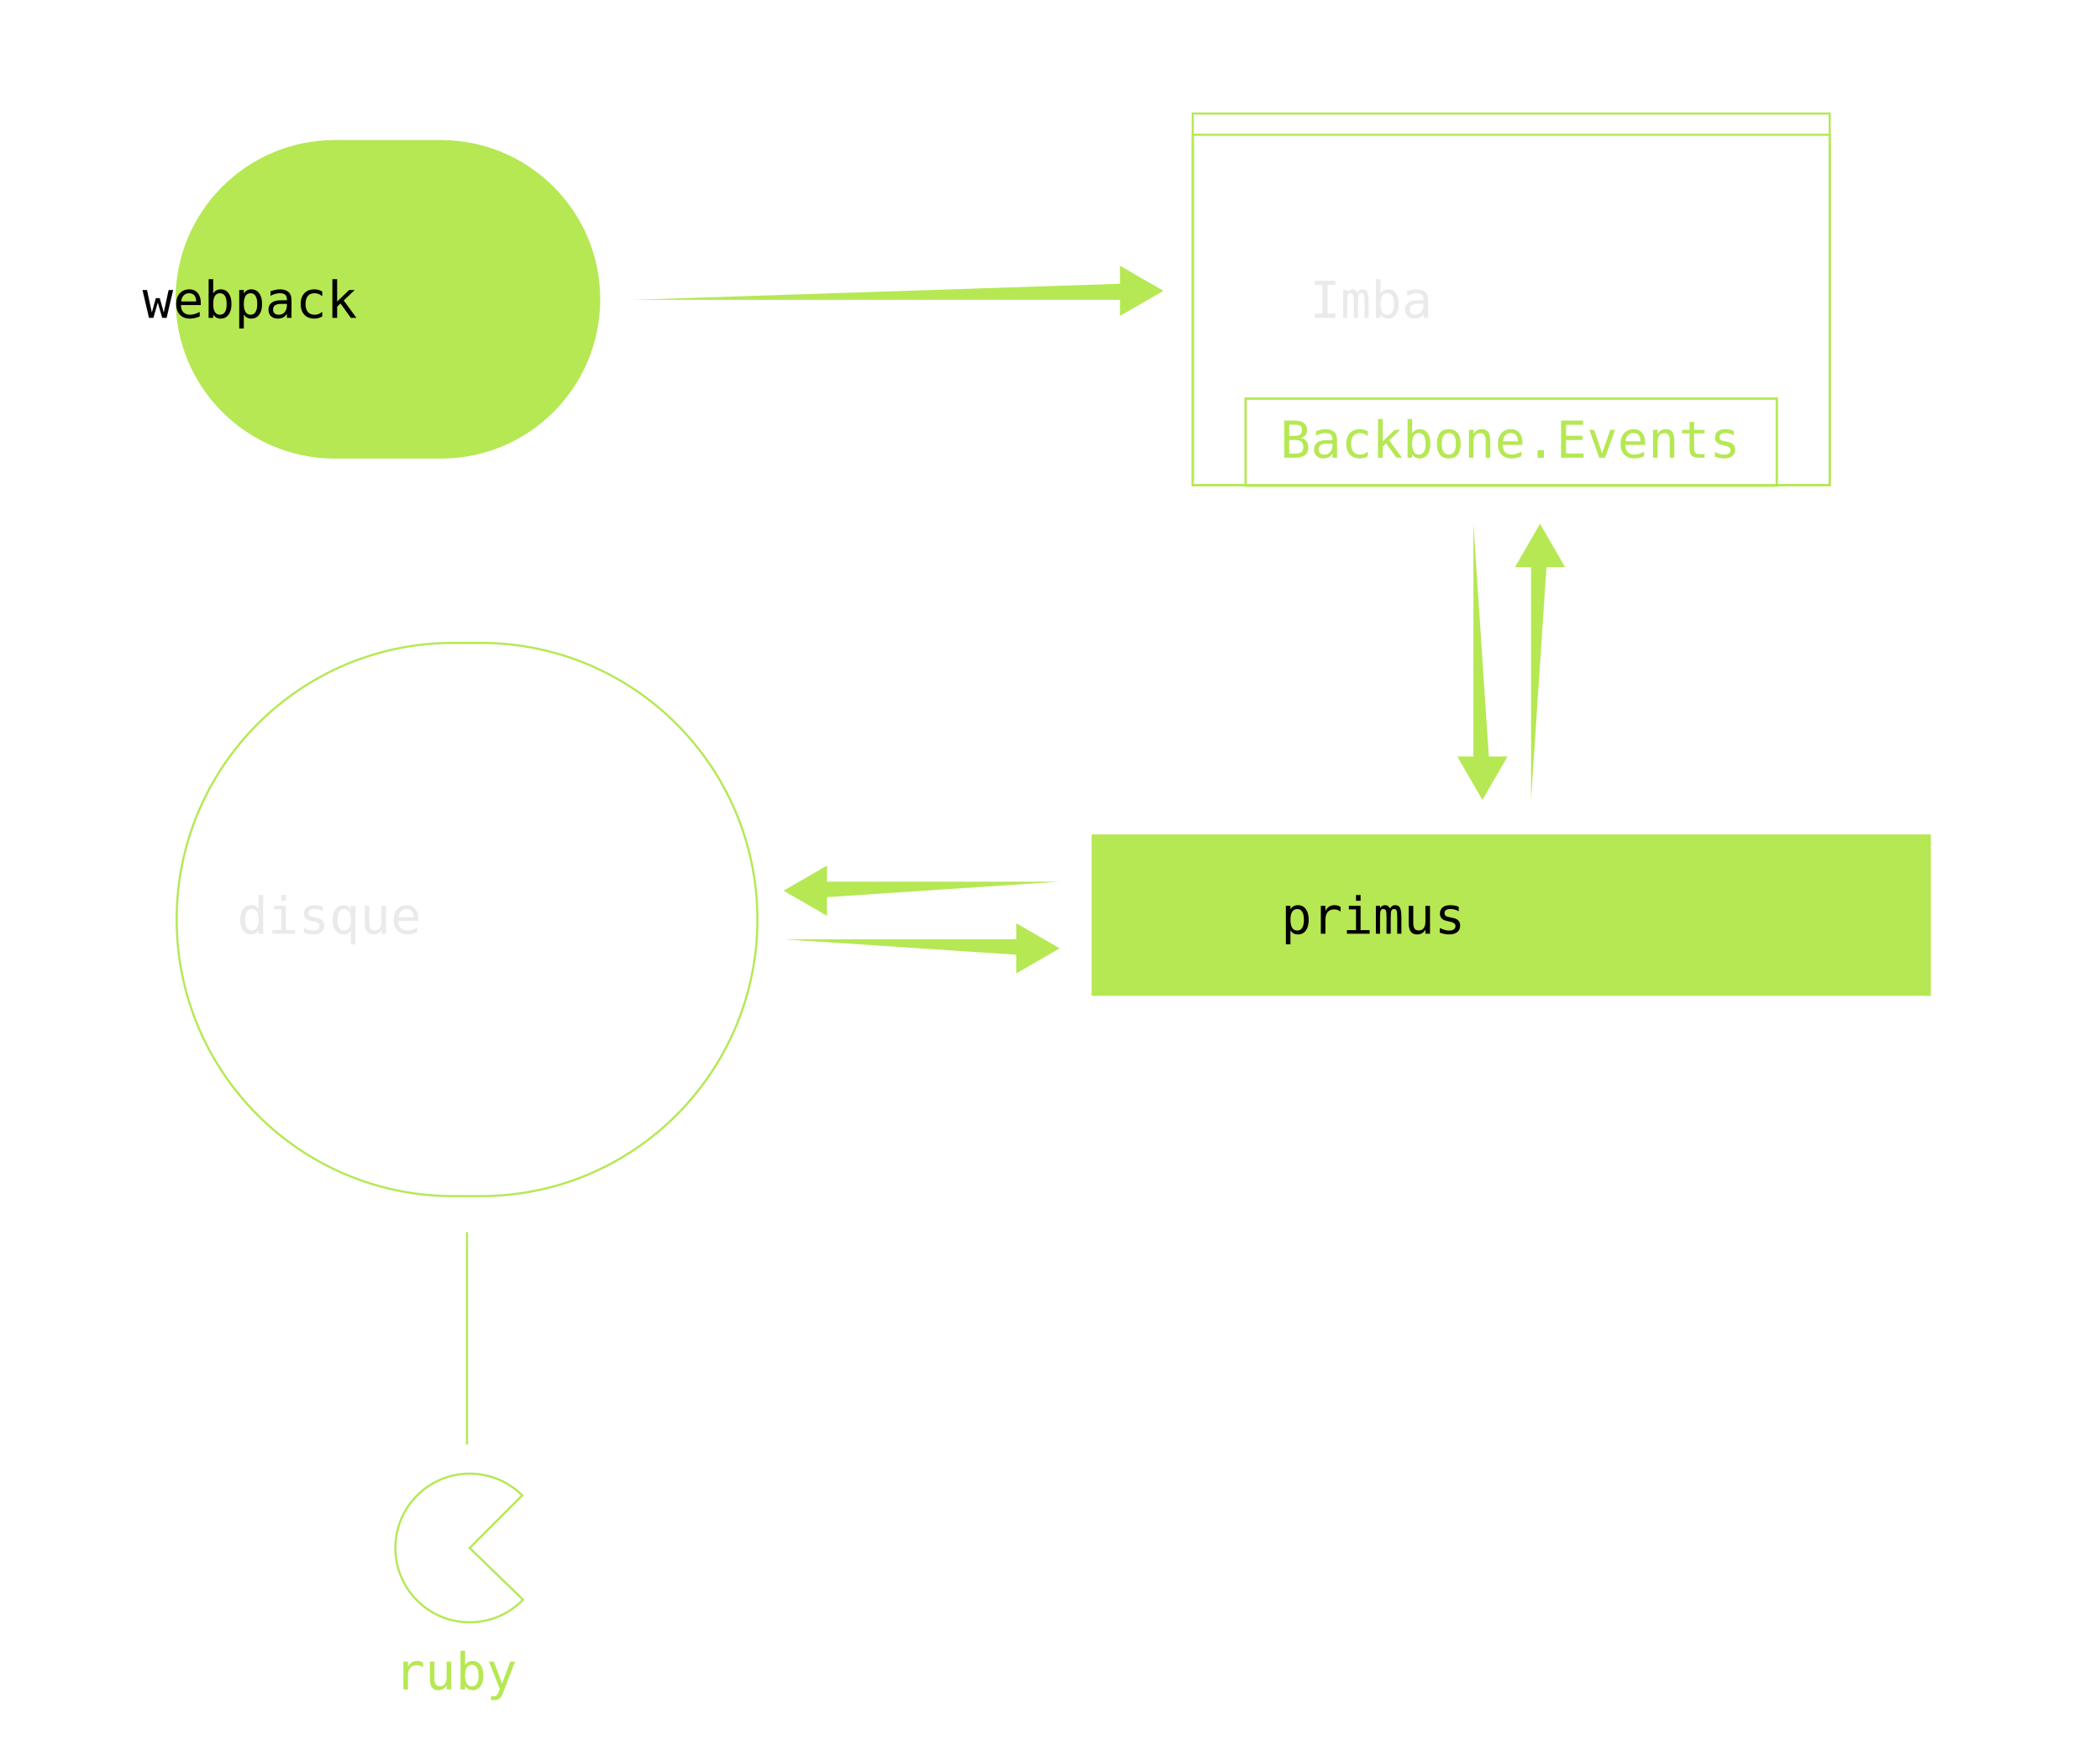
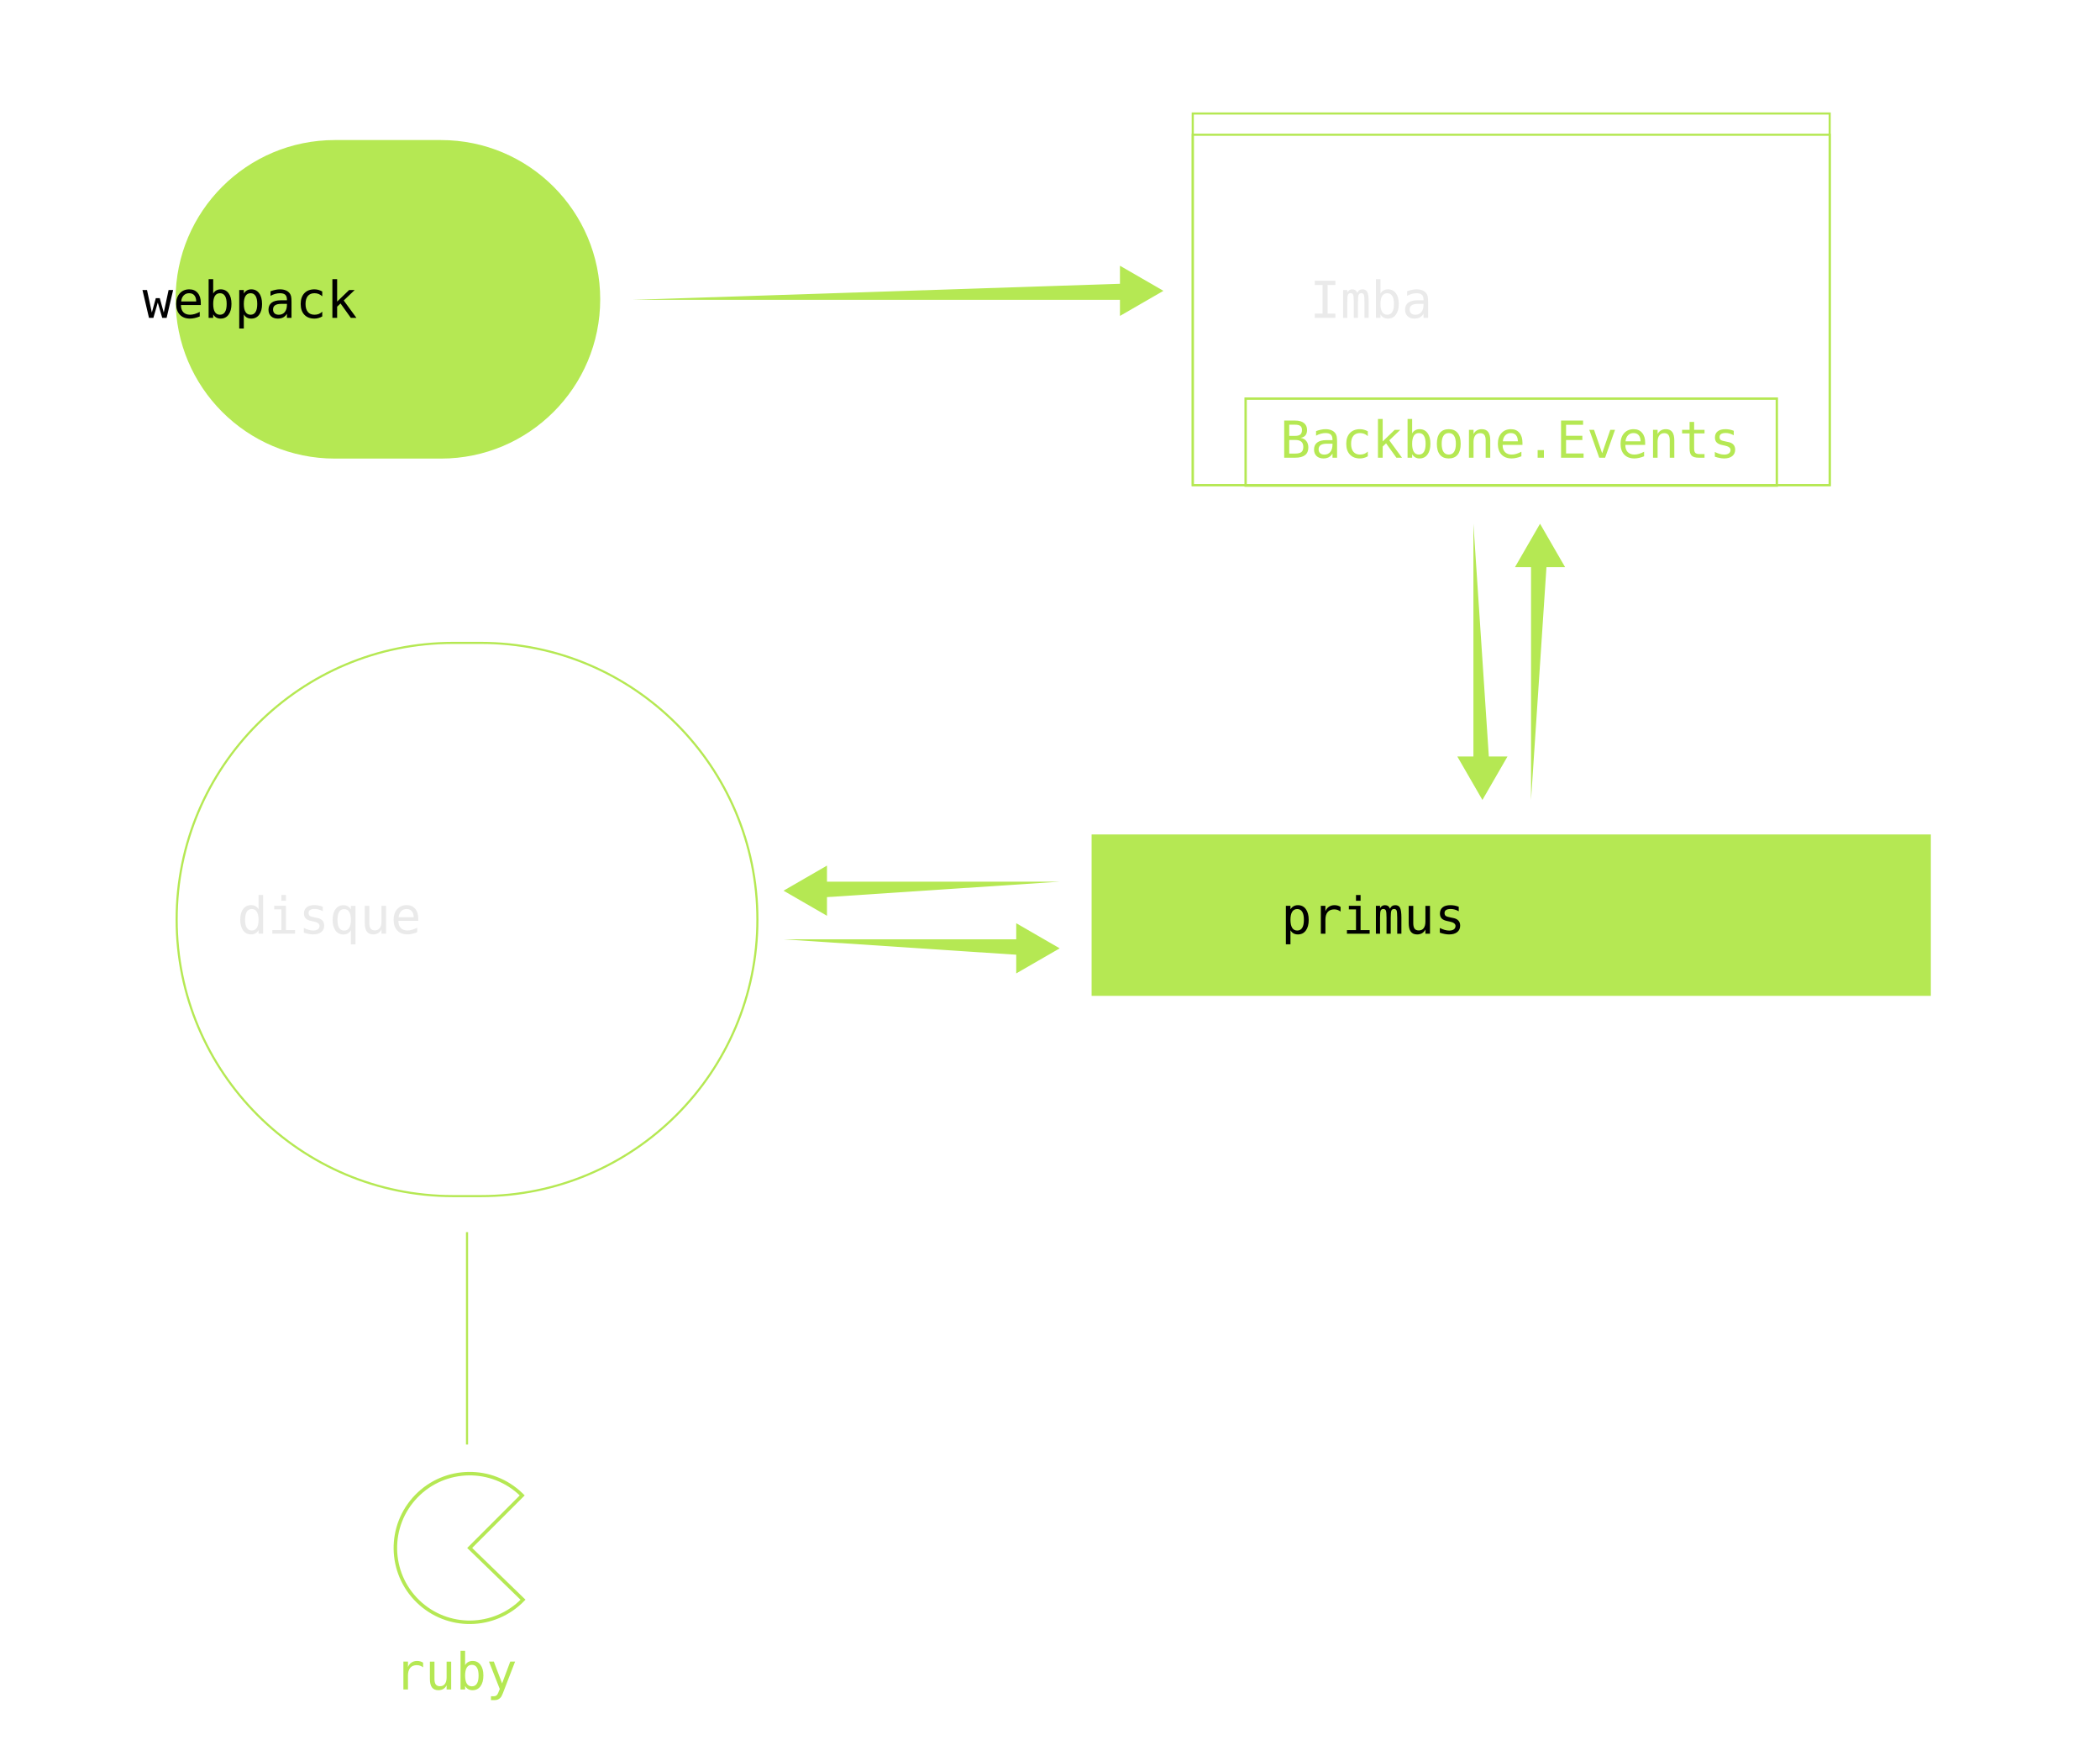
<svg xmlns="http://www.w3.org/2000/svg" width="600" height="497" id="svg2" version="1.1">
  <defs id="defs4">
    <marker orient="auto" refY="0" refX="0" id="Arrow1Lend" style="overflow:visible">
      <path id="path3789" d="M 0,0 5,-5 -12.5,0 5,5 0,0 z" style="fill-rule:evenodd;stroke:#000000;stroke-width:1pt" transform="matrix(-0.8,0,0,-0.8,-10,0)" />
    </marker>
    <marker orient="auto" refY="0" refX="0" id="Arrow1Lend-8" style="overflow:visible">
      <path id="path3789-6" d="M 0,0 5,-5 -12.5,0 5,5 0,0 z" style="fill-rule:evenodd;stroke:#000000;stroke-width:1pt" transform="matrix(-0.8,0,0,-0.8,-10,0)" />
    </marker>
    <marker orient="auto" refY="0" refX="0" id="Arrow1Lend-7" style="overflow:visible">
      <path id="path3789-9" d="M 0,0 5,-5 -12.5,0 5,5 0,0 z" style="fill-rule:evenodd;stroke:#000000;stroke-width:1pt" transform="matrix(-0.8,0,0,-0.8,-10,0)" />
    </marker>
    <marker orient="auto" refY="0" refX="0" id="Arrow1Lend-2" style="overflow:visible">
      <path id="path3789-2" d="M 0,0 5,-5 -12.5,0 5,5 0,0 z" style="fill-rule:evenodd;stroke:#000000;stroke-width:1pt" transform="matrix(-0.8,0,0,-0.8,-10,0)" />
    </marker>
    <marker orient="auto" refY="0" refX="0" id="Arrow1Lend-5" style="overflow:visible">
      <path id="path3789-20" d="M 0,0 5,-5 -12.5,0 5,5 0,0 z" style="fill-rule:evenodd;stroke:#000000;stroke-width:1pt" transform="matrix(-0.8,0,0,-0.8,-10,0)" />
    </marker>
    <marker orient="auto" refY="0" refX="0" id="marker4716" style="overflow:visible">
      <path id="path4718" d="M 0,0 5,-5 -12.5,0 5,5 0,0 z" style="fill-rule:evenodd;stroke:#000000;stroke-width:1pt" transform="matrix(-0.8,0,0,-0.8,-10,0)" />
    </marker>
  </defs>
  <g id="layer1" transform="translate(-9.346069,-485.1563)">
    <g id="g5396">
      <g id="g6647" transform="matrix(0.6066033,0,0,0.6066033,3.676712,386.3785)">
        <g id="g4498-2" transform="matrix(1.313242,0,0,1,-65.67644,240)">
          <rect ry="0" y="316.291" x="449.143" height="75" width="300" id="rect4478-59" style="fill:#b5e853;fill-opacity:1;stroke:#b5e853;stroke-opacity:1" />
        </g>
        <rect style="fill:#b5e853;fill-opacity:1;stroke:none" id="rect2985" width="200" height="150" x="92.047" y="228.791" ry="75" />
        <text xml:space="preserve" style="font-size:144px;font-style:normal;font-variant:normal;font-weight:normal;font-stretch:normal;line-height:125%;letter-spacing:0px;word-spacing:0px;fill:#000000;fill-opacity:1;stroke:none;font-family:Garuda;-inkscape-font-specification:Garuda" x="116.429" y="635.219" id="text4414">
          <tspan id="tspan4416" x="116.429" y="635.219" />
        </text>
        <text xml:space="preserve" style="font-size:24px;font-style:normal;font-variant:normal;font-weight:normal;font-stretch:normal;line-height:125%;letter-spacing:0px;word-spacing:0px;fill:#000000;fill-opacity:1;stroke:none;font-family:Monospace;-inkscape-font-specification:Monospace" x="192.041" y="312.527" id="text3755-1">
          <tspan x="192.041" y="312.527" style="text-align:center;text-anchor:middle;fill:#000000;fill-opacity:1" id="tspan3759-3">webpack</tspan>
        </text>
        <g transform="matrix(0,-1,1,0,198.4575,531.2193)" id="g4444-0">
          <path id="path3780-2" d="m 227.19,108.791 0,238.571 7.857,0" style="fill:#b5e853;fill-opacity:1;stroke:none;stroke-width:1px;marker-end:none" />
          <path transform="translate(-140,60)" d="m 371.429,298.866 -5.909,-10.235 -5.909,-10.235 11.818,-1e-5 11.818,0 -5.909,10.235 z" id="path4412-2" style="fill:#b5e853;fill-opacity:1;stroke:none" />
        </g>
        <g id="g4498" transform="translate(122,0)">
          <rect ry="0" y="216.291" x="449.143" height="175" width="300" id="rect4478" style="fill:none;stroke:#b5e853;stroke-opacity:1" />
          <rect ry="0" y="226.291" x="449.143" height="165" width="300" id="rect4478-5" style="fill:none;stroke:#b5e853;stroke-opacity:1" />
          <rect ry="0" y="350.552" x="474.043" height="40.979" width="250.2" id="rect4478-5-5" style="fill:none;stroke:#b5e853;stroke-width:1.111;stroke-miterlimit:4;stroke-opacity:1;stroke-dasharray:none" />
        </g>
        <text xml:space="preserve" style="font-size:24px;font-style:normal;font-variant:normal;font-weight:normal;font-stretch:normal;line-height:125%;letter-spacing:0px;word-spacing:0px;fill:#eaeaea;fill-opacity:1;stroke:none;font-family:Monospace;-inkscape-font-specification:Monospace" x="720.164" y="312.527" id="text3755-1-1">
          <tspan x="720.164" y="312.527" style="text-align:center;text-anchor:middle;fill:#eaeaea;fill-opacity:1" id="tspan3759-3-9">Imba</tspan>
        </text>
        <g id="g4654" transform="translate(13.99996,20)">
          <g transform="translate(462.1429,280.6768)" id="g4444-8">
            <path style="fill:#b5e853;fill-opacity:1;stroke:none;stroke-width:1px;marker-end:none" d="m 227.19,108.791 0,118.571 7.857,0" id="path3780-4" />
            <path style="fill:#b5e853;fill-opacity:1;stroke:none" id="path4412-4" d="m 371.429,298.866 -5.909,-10.235 -5.909,-10.235 11.818,-1e-5 11.818,0 -5.909,10.235 z" transform="translate(-140,-60)" />
          </g>
          <g transform="matrix(1,0,0,-1,489.2857,628.3333)" id="g4444-5">
            <path style="fill:#b5e853;fill-opacity:1;stroke:none;stroke-width:1px;marker-end:none" d="m 227.19,108.791 0,118.571 7.857,0" id="path3780-8" />
            <path style="fill:#b5e853;fill-opacity:1;stroke:none" id="path4412-7" d="m 371.429,298.866 -5.909,-10.235 -5.909,-10.235 11.818,-1e-5 11.818,0 -5.909,10.235 z" transform="translate(-140,-60)" />
          </g>
        </g>
        <text xml:space="preserve" style="font-size:24px;font-style:normal;font-variant:normal;font-weight:normal;font-stretch:normal;line-height:125%;letter-spacing:0px;word-spacing:0px;fill:#000000;fill-opacity:1;stroke:none;font-family:Monospace;-inkscape-font-specification:Monospace" x="721.137" y="602.527" id="text3755-1-9">
          <tspan x="721.137" y="602.527" style="text-align:center;text-anchor:middle;fill:#000000;fill-opacity:1" id="tspan3759-3-91">primus</tspan>
        </text>
        <g id="g4654-6" transform="matrix(0,1,-1,0,897.9336,-111.3013)">
          <g transform="translate(462.1429,280.6768)" id="g4444-8-9">
            <path style="fill:#b5e853;fill-opacity:1;stroke:none;stroke-width:1px;marker-end:none" d="m 227.19,108.791 0,118.571 7.857,0" id="path3780-4-5" />
            <path style="fill:#b5e853;fill-opacity:1;stroke:none" id="path4412-4-1" d="m 371.429,298.866 -5.909,-10.235 -5.909,-10.235 11.818,-1e-5 11.818,0 -5.909,10.235 z" transform="translate(-140,-60)" />
          </g>
          <g transform="matrix(1,0,0,-1,489.2857,628.3333)" id="g4444-5-1">
            <path style="fill:#b5e853;fill-opacity:1;stroke:none;stroke-width:1px;marker-end:none" d="m 227.19,108.791 0,118.571 7.857,0" id="path3780-8-3" />
            <path style="fill:#b5e853;fill-opacity:1;stroke:none" id="path4412-7-8" d="m 371.429,298.866 -5.909,-10.235 -5.909,-10.235 11.818,-1e-5 11.818,0 -5.909,10.235 z" transform="translate(-140,-60)" />
            <path style="fill:none;stroke:#b5e853;stroke-width:1px;stroke-linecap:butt;stroke-linejoin:miter;stroke-opacity:1" d="m 365.092,-40.282 100,0" id="path4851" />
          </g>
        </g>
        <rect style="fill:none;stroke:#b5e853;stroke-opacity:1" id="rect2985-7" width="273.543" height="260.514" x="92.547" y="465.584" ry="130.257" />
        <text xml:space="preserve" style="font-size:24px;font-style:normal;font-variant:normal;font-weight:normal;font-stretch:normal;line-height:125%;letter-spacing:0px;word-spacing:0px;fill:#eaeaea;fill-opacity:1;stroke:none;font-family:Monospace;-inkscape-font-specification:Monospace" x="229.436" y="602.504" id="text3755-1-1-8">
          <tspan x="229.436" y="602.504" style="text-align:center;text-anchor:middle;fill:#eaeaea;fill-opacity:1" id="tspan4795">disque</tspan>
        </text>
-         <path style="fill:none;stroke:#b5e853;stroke-width:2.867;stroke-miterlimit:4;stroke-opacity:1;stroke-dasharray:none" id="path5284" d="m -195.449,457.374 c 55.419,-0.84 101.026,43.406 101.866,98.825 0.84,55.419 -43.406,101.026 -98.825,101.866 -55.419,0.84 -101.026,-43.406 -101.866,-98.825 -0.008,-0.507 -0.011,-1.014 -0.011,-1.52 l 100.357,0 z" transform="matrix(-0.2466069,0.2466069,-0.2466069,-0.2466069,320.285,1077.152)" />
+         <path style="fill:none;stroke:#b5e853;stroke-width:4.727;stroke-miterlimit:4;stroke-opacity:1;stroke-dasharray:none" id="path5284" d="m -195.449,457.374 c 55.419,-0.84 101.026,43.406 101.866,98.825 0.84,55.419 -43.406,101.026 -98.825,101.866 -55.419,0.84 -101.026,-43.406 -101.866,-98.825 -0.008,-0.507 -0.011,-1.014 -0.011,-1.52 l 100.357,0 z" transform="matrix(-0.2466069,0.2466069,-0.2466069,-0.2466069,320.285,1077.152)" />
        <text xml:space="preserve" style="font-size:24px;font-style:normal;font-variant:normal;font-weight:normal;font-stretch:normal;text-align:start;line-height:125%;letter-spacing:0px;word-spacing:0px;text-anchor:start;fill:#b5e853;fill-opacity:1;stroke:none;font-family:Monospace;-inkscape-font-specification:Monospace" x="195.099" y="958.429" id="text3755-5-5-8">
          <tspan x="195.099" y="958.429" style="text-align:start;text-anchor:start;fill:#b5e853;fill-opacity:1" id="tspan4581-7-2">ruby</tspan>
        </text>
        <text xml:space="preserve" style="font-size:24px;font-style:normal;font-variant:normal;font-weight:normal;font-stretch:normal;text-align:start;line-height:125%;letter-spacing:0px;word-spacing:0px;text-anchor:start;fill:#b5e853;fill-opacity:1;stroke:none;font-family:Monospace;-inkscape-font-specification:Monospace" x="612.258" y="378.377" id="text3755-5-5-0">
          <tspan x="612.258" y="378.377" style="text-align:start;text-anchor:start;fill:#b5e853;fill-opacity:1" id="tspan4581-7-8">Backbone.Events</tspan>
        </text>
      </g>
    </g>
  </g>
</svg>
